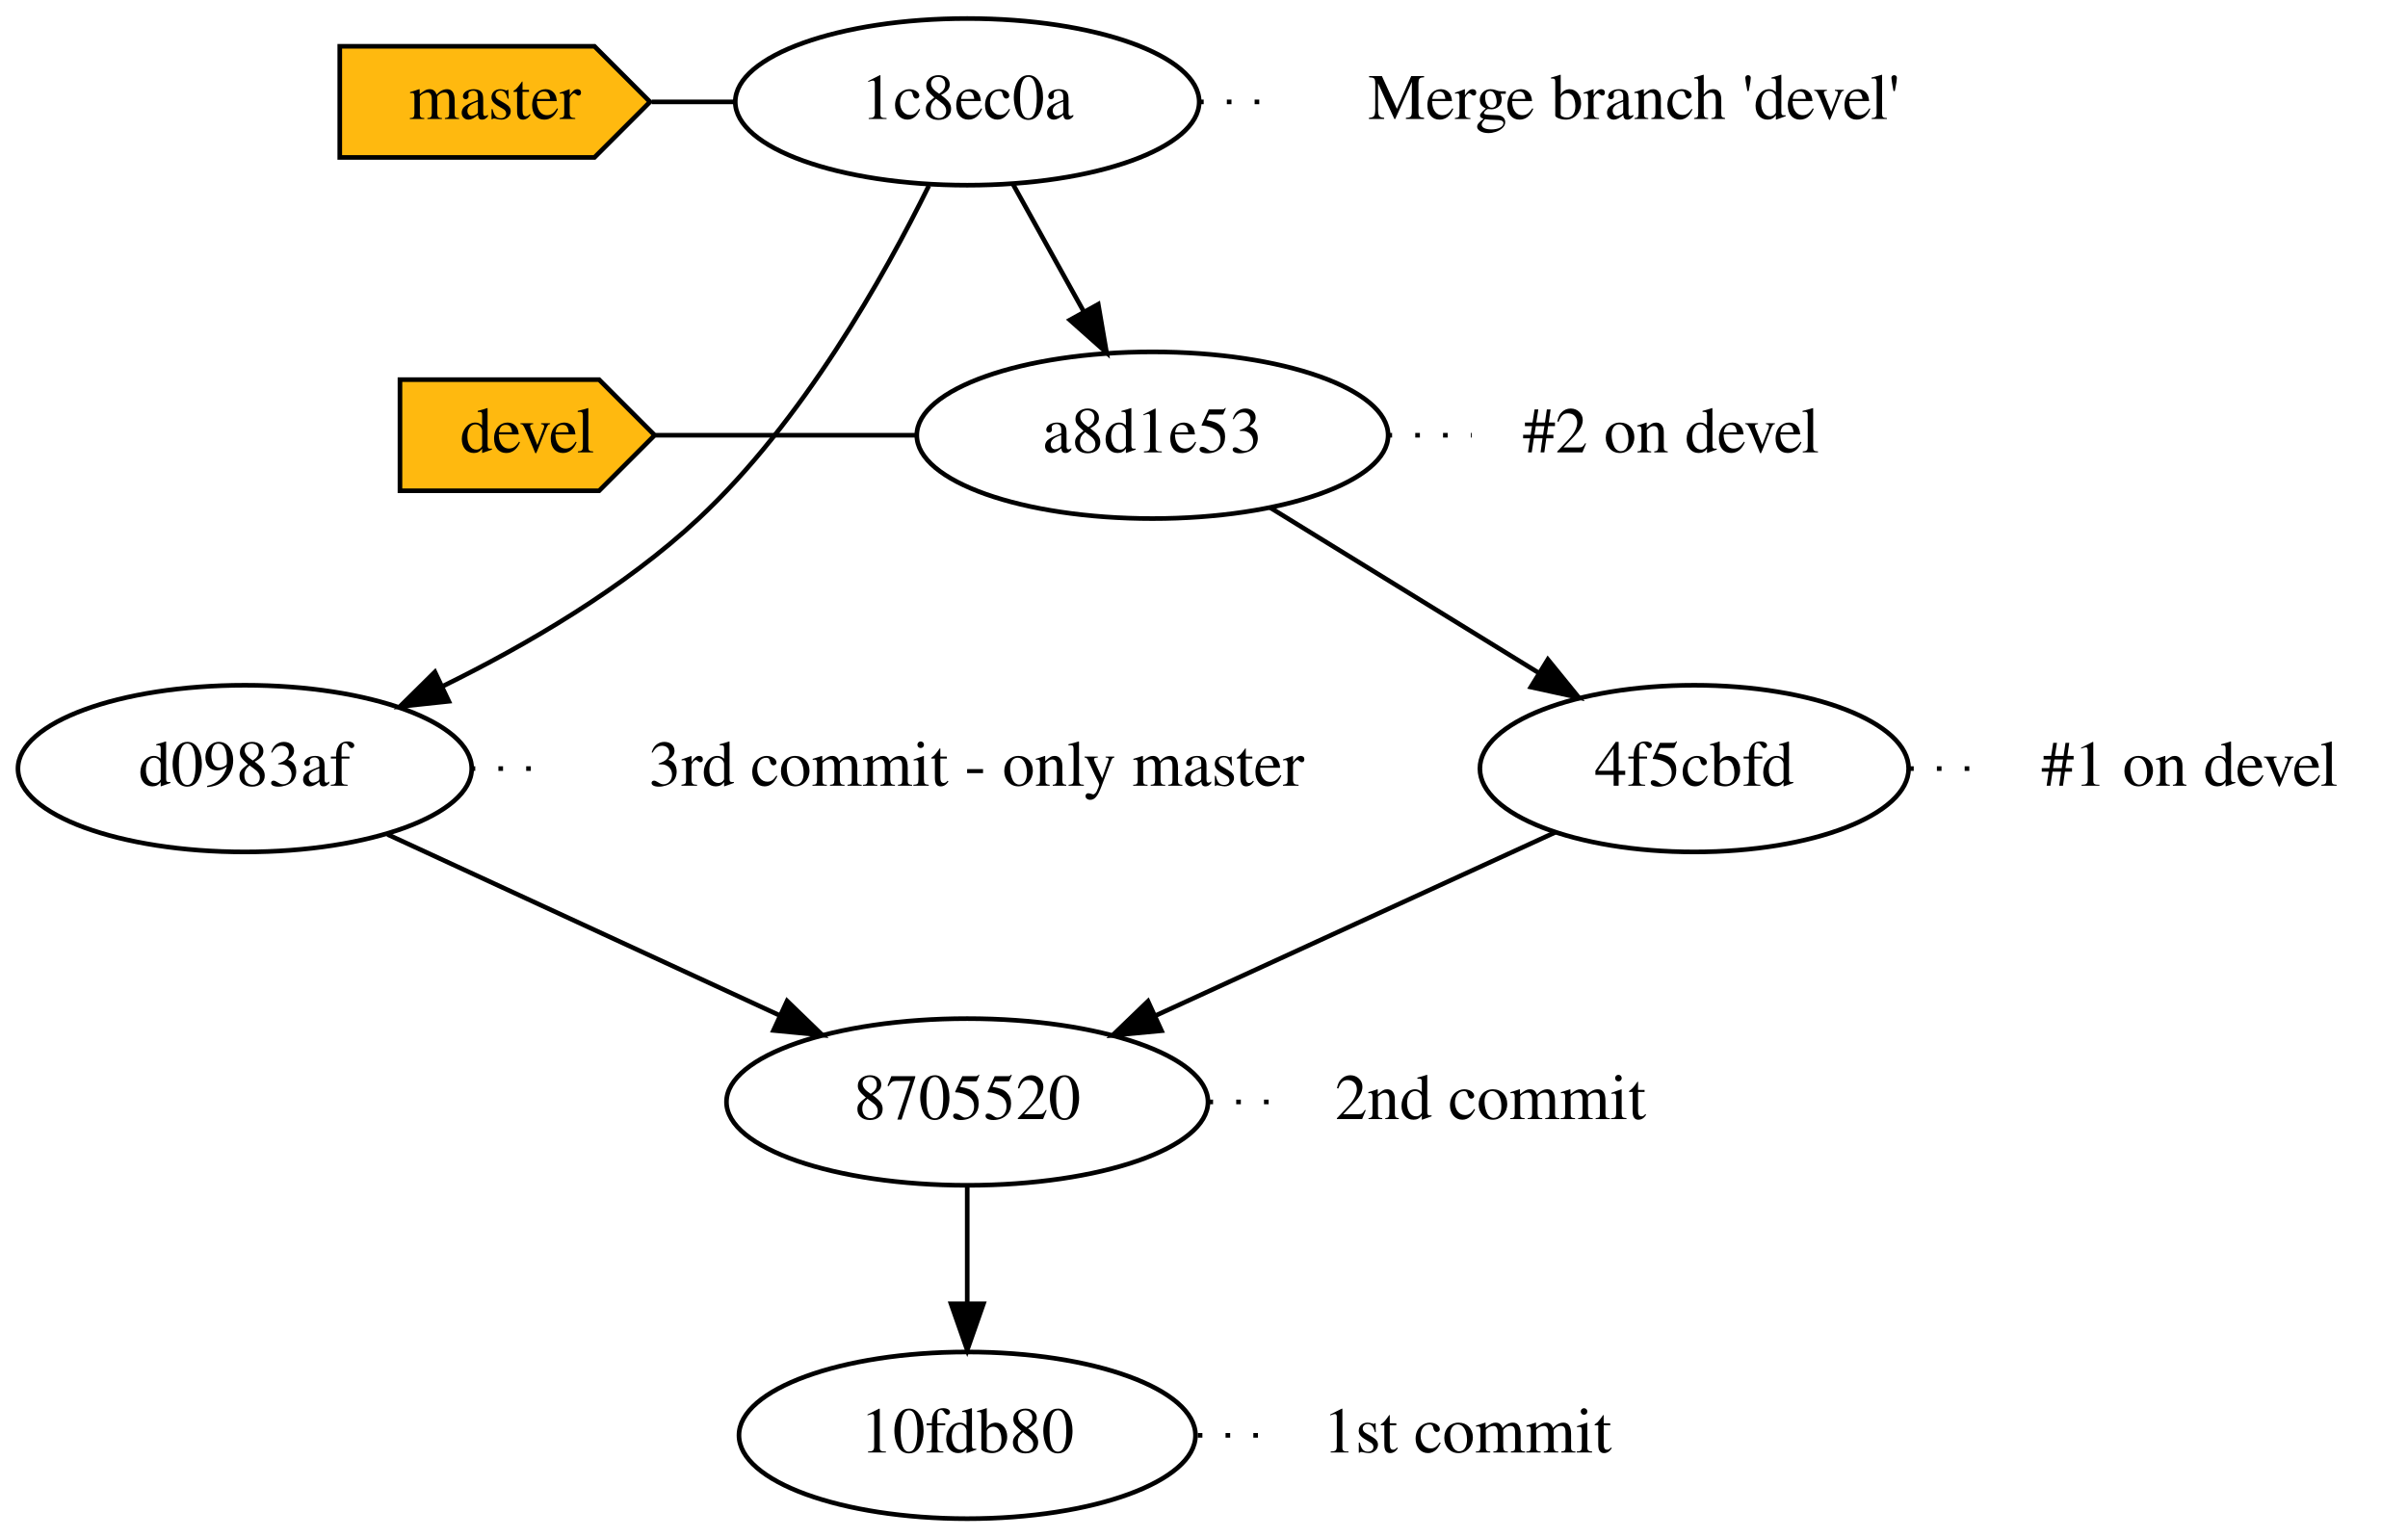
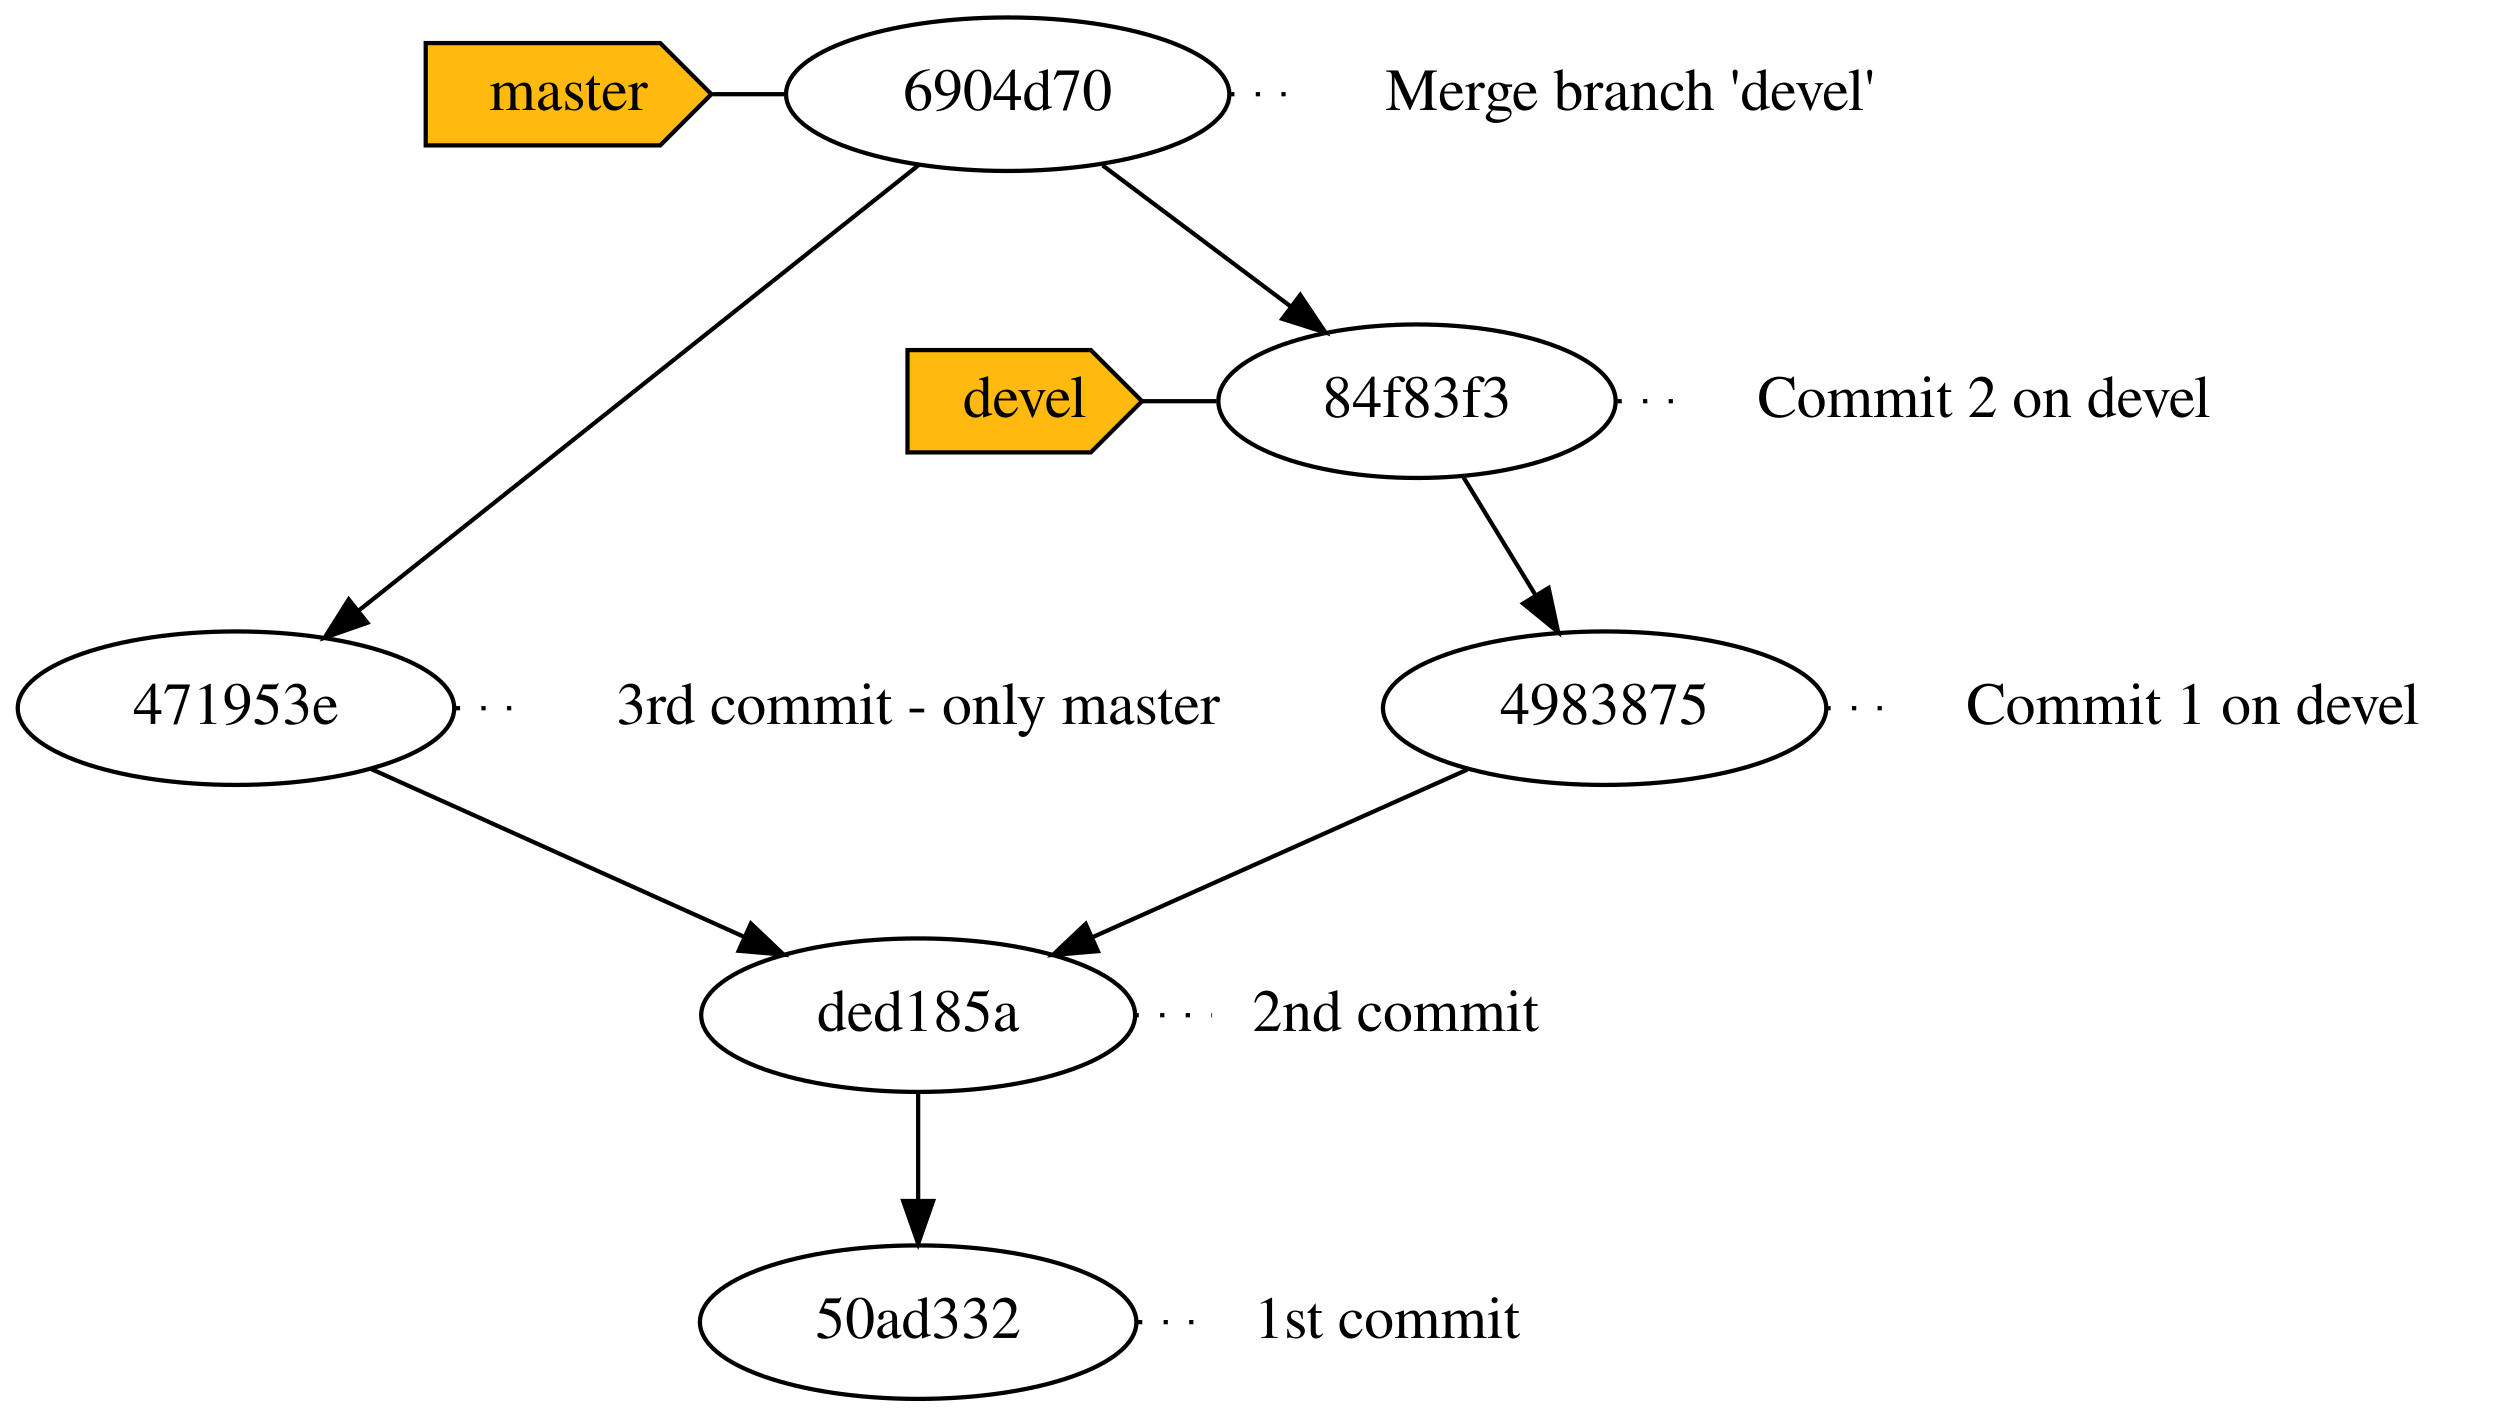
- <svg xmlns="http://www.w3.org/2000/svg" width="520pt" height="332pt" viewBox="0.00 0.00 519.75 332.00">
+ <svg xmlns="http://www.w3.org/2000/svg" width="586pt" height="332pt" viewBox="0.00 0.00 586.35 332.00">
  <g id="graph0" class="graph" transform="scale(1 1) rotate(0) translate(4 328)">
    <g id="node1" class="node">
-       <ellipse fill="none" stroke="#000000" cx="204.746" cy="-18" rx="49.291" ry="18" />
-       <text text-anchor="middle" x="204.746" y="-14.3" font-family="Times,serif" font-size="14.00" fill="#000000">10fdb80</text>
+       <ellipse fill="none" stroke="#000000" cx="51.345" cy="-162" rx="51.191" ry="18" />
+       <text text-anchor="middle" x="51.345" y="-158.3" font-family="Times,serif" font-size="14.00" fill="#000000">471953e</text>
    </g>
    <g id="node2" class="node">
-       <text text-anchor="middle" x="312.746" y="-14.3" font-family="Times,serif" font-size="14.00" fill="#000000">1st commit</text>
+       <text text-anchor="middle" x="211.345" y="-158.3" font-family="Times,serif" font-size="14.00" fill="#000000">3rd commit - only master</text>
    </g>
    <g id="edge1" class="edge">
-       <path fill="none" stroke="#000000" stroke-dasharray="1,5" d="M254.527,-18C260.137,-18 265.746,-18 271.356,-18" />
+       <path fill="none" stroke="#000000" stroke-dasharray="1,5" d="M102.908,-162C108.697,-162 114.486,-162 120.275,-162" />
+     </g>
+     <g id="node11" class="node">
+       <ellipse fill="none" stroke="#000000" cx="211.345" cy="-90" rx="50.892" ry="18" />
+       <text text-anchor="middle" x="211.345" y="-86.3" font-family="Times,serif" font-size="14.00" fill="#000000">ded185a</text>
+     </g>
+     <g id="edge7" class="edge">
+       <path fill="none" stroke="#000000" d="M82.956,-147.775C108.048,-136.484 143.313,-120.615 170.536,-108.364" />
+       <polygon fill="#000000" stroke="#000000" points="172.117,-111.491 179.8,-104.195 169.245,-105.107 172.117,-111.491" />
    </g>
    <g id="node3" class="node">
-       <ellipse fill="none" stroke="#000000" cx="204.746" cy="-306" rx="50.091" ry="18" />
-       <text text-anchor="middle" x="204.746" y="-302.3" font-family="Times,serif" font-size="14.00" fill="#000000">1c8ec0a</text>
+       <ellipse fill="none" stroke="#000000" cx="372.345" cy="-162" rx="51.991" ry="18" />
+       <text text-anchor="middle" x="372.345" y="-158.3" font-family="Times,serif" font-size="14.00" fill="#000000">4983875</text>
    </g>
    <g id="node4" class="node">
-       <text text-anchor="middle" x="348.746" y="-302.3" font-family="Times,serif" font-size="14.00" fill="#000000">Merge branch 'devel'</text>
+       <text text-anchor="middle" x="510.345" y="-158.3" font-family="Times,serif" font-size="14.00" fill="#000000">Commit 1 on devel</text>
    </g>
    <g id="edge2" class="edge">
-       <path fill="none" stroke="#000000" stroke-dasharray="1,5" d="M254.808,-306C260.679,-306 266.55,-306 272.421,-306" />
+       <path fill="none" stroke="#000000" stroke-dasharray="1,5" d="M424.365,-162C430.298,-162 436.232,-162 442.166,-162" />
+     </g>
+     <g id="edge8" class="edge">
+       <path fill="none" stroke="#000000" d="M340.152,-147.603C314.869,-136.296 279.498,-120.478 252.217,-108.278" />
+       <polygon fill="#000000" stroke="#000000" points="253.492,-105.014 242.935,-104.127 250.635,-111.404 253.492,-105.014" />
+     </g>
+     <g id="node5" class="node">
+       <ellipse fill="none" stroke="#000000" cx="211.345" cy="-18" rx="51.191" ry="18" />
+       <text text-anchor="middle" x="211.345" y="-14.3" font-family="Times,serif" font-size="14.00" fill="#000000">50ad332</text>
+     </g>
+     <g id="node6" class="node">
+       <text text-anchor="middle" x="321.345" y="-14.3" font-family="Times,serif" font-size="14.00" fill="#000000">1st commit</text>
+     </g>
+     <g id="edge3" class="edge">
+       <path fill="none" stroke="#000000" stroke-dasharray="1,5" d="M262.908,-18C268.691,-18 274.474,-18 280.257,-18" />
+     </g>
+     <g id="node7" class="node">
+       <ellipse fill="none" stroke="#000000" cx="232.345" cy="-306" rx="51.991" ry="18" />
+       <text text-anchor="middle" x="232.345" y="-302.3" font-family="Times,serif" font-size="14.00" fill="#000000">6904d70</text>
+     </g>
+     <g id="edge9" class="edge">
+       <path fill="none" stroke="#000000" d="M211.582,-289.481C179.209,-263.726 116.629,-213.938 79.988,-184.788" />
+       <polygon fill="#000000" stroke="#000000" points="82.149,-182.034 72.144,-178.547 77.791,-187.512 82.149,-182.034" />
+     </g>
+     <g id="node8" class="node">
+       <text text-anchor="middle" x="378.345" y="-302.3" font-family="Times,serif" font-size="14.00" fill="#000000">Merge branch 'devel'</text>
+     </g>
+     <g id="edge4" class="edge">
+       <path fill="none" stroke="#000000" stroke-dasharray="1,5" d="M284.529,-306C290.393,-306 296.256,-306 302.12,-306" />
    </g>
    <g id="node9" class="node">
-       <ellipse fill="none" stroke="#000000" cx="244.746" cy="-234" rx="50.892" ry="18" />
-       <text text-anchor="middle" x="244.746" y="-230.3" font-family="Times,serif" font-size="14.00" fill="#000000">a8d1e53</text>
-     </g>
-     <g id="edge7" class="edge">
-       <path fill="none" stroke="#000000" d="M214.633,-288.202C219.249,-279.894 224.839,-269.832 229.944,-260.643" />
-       <polygon fill="#000000" stroke="#000000" points="233.036,-262.284 234.833,-251.843 226.917,-258.884 233.036,-262.284" />
-     </g>
-     <g id="node11" class="node">
-       <ellipse fill="none" stroke="#000000" cx="48.746" cy="-162" rx="48.993" ry="18" />
-       <text text-anchor="middle" x="48.746" y="-158.3" font-family="Times,serif" font-size="14.00" fill="#000000">d0983af</text>
-     </g>
-     <g id="edge8" class="edge">
-       <path fill="none" stroke="#000000" d="M196.469,-287.902C186.78,-268.267 169.167,-236.929 146.746,-216 130.71,-201.032 109.753,-188.762 91.337,-179.722" />
-       <polygon fill="#000000" stroke="#000000" points="92.791,-176.538 82.256,-175.419 89.794,-182.864 92.791,-176.538" />
-     </g>
-     <g id="node5" class="node">
-       <ellipse fill="none" stroke="#000000" cx="361.746" cy="-162" rx="46.292" ry="18" />
-       <text text-anchor="middle" x="361.746" y="-158.3" font-family="Times,serif" font-size="14.00" fill="#000000">4f5cbfd</text>
-     </g>
-     <g id="node6" class="node">
-       <text text-anchor="middle" x="468.746" y="-158.3" font-family="Times,serif" font-size="14.00" fill="#000000">#1 on devel</text>
-     </g>
-     <g id="edge3" class="edge">
-       <path fill="none" stroke="#000000" stroke-dasharray="1,5" d="M408.14,-162C413.98,-162 419.819,-162 425.659,-162" />
-     </g>
-     <g id="node7" class="node">
-       <ellipse fill="none" stroke="#000000" cx="204.746" cy="-90" rx="51.991" ry="18" />
-       <text text-anchor="middle" x="204.746" y="-86.3" font-family="Times,serif" font-size="14.00" fill="#000000">8705520</text>
-     </g>
-     <g id="edge9" class="edge">
-       <path fill="none" stroke="#000000" d="M331.846,-148.288C307.333,-137.047 272.398,-121.025 245.355,-108.623" />
-       <polygon fill="#000000" stroke="#000000" points="246.697,-105.388 236.149,-104.401 243.779,-111.751 246.697,-105.388" />
+       <ellipse fill="none" stroke="#000000" cx="328.345" cy="-234" rx="46.593" ry="18" />
+       <text text-anchor="middle" x="328.345" y="-230.3" font-family="Times,serif" font-size="14.00" fill="#000000">84f83f3</text>
    </g>
    <g id="edge10" class="edge">
-       <path fill="none" stroke="#000000" d="M204.746,-71.831C204.746,-64.131 204.746,-54.974 204.746,-46.417" />
-       <polygon fill="#000000" stroke="#000000" points="208.246,-46.413 204.746,-36.413 201.246,-46.413 208.246,-46.413" />
-     </g>
-     <g id="node8" class="node">
-       <text text-anchor="middle" x="317.746" y="-86.3" font-family="Times,serif" font-size="14.00" fill="#000000">2nd commit</text>
-     </g>
-     <g id="edge4" class="edge">
-       <path fill="none" stroke="#000000" stroke-dasharray="1,5" d="M256.832,-90C262.701,-90 268.57,-90 274.44,-90" />
+       <path fill="none" stroke="#000000" d="M254.611,-289.301C267.761,-279.438 284.569,-266.832 298.816,-256.147" />
+       <polygon fill="#000000" stroke="#000000" points="300.961,-258.913 306.861,-250.113 296.761,-253.313 300.961,-258.913" />
    </g>
    <g id="edge11" class="edge">
-       <path fill="none" stroke="#000000" d="M270.133,-218.377C287.113,-207.928 309.644,-194.062 328.112,-182.697" />
-       <polygon fill="#000000" stroke="#000000" points="330.128,-185.567 336.81,-177.345 326.459,-179.605 330.128,-185.567" />
+       <path fill="none" stroke="#000000" d="M339.222,-216.202C344.299,-207.894 350.448,-197.832 356.064,-188.643" />
+       <polygon fill="#000000" stroke="#000000" points="359.214,-190.201 361.442,-179.843 353.241,-186.55 359.214,-190.201" />
    </g>
    <g id="node10" class="node">
-       <text text-anchor="middle" x="356.746" y="-230.3" font-family="Times,serif" font-size="14.00" fill="#000000">#2 on devel</text>
+       <text text-anchor="middle" x="461.345" y="-230.3" font-family="Times,serif" font-size="14.00" fill="#000000">Commit 2 on devel</text>
    </g>
    <g id="edge5" class="edge">
-       <path fill="none" stroke="#000000" stroke-dasharray="1,5" d="M295.496,-234C301.557,-234 307.618,-234 313.679,-234" />
+       <path fill="none" stroke="#000000" stroke-dasharray="1,5" d="M375.363,-234C381.297,-234 387.23,-234 393.164,-234" />
    </g>
    <g id="edge12" class="edge">
-       <path fill="none" stroke="#000000" d="M79.566,-147.775C103.766,-136.606 137.67,-120.958 164.091,-108.763" />
-       <polygon fill="#000000" stroke="#000000" points="165.842,-111.81 173.455,-104.442 162.909,-105.455 165.842,-111.81" />
+       <path fill="none" stroke="#000000" d="M211.345,-71.831C211.345,-64.131 211.345,-54.974 211.345,-46.417" />
+       <polygon fill="#000000" stroke="#000000" points="214.845,-46.413 211.345,-36.413 207.845,-46.413 214.845,-46.413" />
    </g>
    <g id="node12" class="node">
-       <text text-anchor="middle" x="206.746" y="-158.3" font-family="Times,serif" font-size="14.00" fill="#000000">3rd commit - only master</text>
+       <text text-anchor="middle" x="323.345" y="-86.3" font-family="Times,serif" font-size="14.00" fill="#000000">2nd commit</text>
    </g>
    <g id="edge6" class="edge">
-       <path fill="none" stroke="#000000" stroke-dasharray="1,5" d="M97.504,-162C103.478,-162 109.452,-162 115.426,-162" />
+       <path fill="none" stroke="#000000" stroke-dasharray="1,5" d="M262.095,-90C268.157,-90 274.218,-90 280.279,-90" />
    </g>
    <g id="node13" class="node">
-       <polygon fill="#ffb90f" stroke="#000000" points="125.246,-246 82.246,-246 82.246,-222 125.246,-222 137.246,-234 125.246,-246" />
-       <text text-anchor="middle" x="109.746" y="-230.3" font-family="Times,serif" font-size="14.00" fill="#000000">devel</text>
+       <polygon fill="#ffb90f" stroke="#000000" points="251.845,-246 208.845,-246 208.845,-222 251.845,-222 263.845,-234 251.845,-246" />
+       <text text-anchor="middle" x="236.345" y="-230.3" font-family="Times,serif" font-size="14.00" fill="#000000">devel</text>
    </g>
    <g id="edge13" class="edge">
-       <path fill="none" stroke="#000000" d="M137.431,-234C156.295,-234 175.159,-234 194.023,-234" />
+       <path fill="none" stroke="#000000" d="M264.017,-234C269.797,-234 275.576,-234 281.356,-234" />
    </g>
    <g id="node14" class="node">
-       <polygon fill="#ffb90f" stroke="#000000" points="124.246,-318 69.246,-318 69.246,-294 124.246,-294 136.246,-306 124.246,-318" />
-       <text text-anchor="middle" x="102.746" y="-302.3" font-family="Times,serif" font-size="14.00" fill="#000000">master</text>
+       <polygon fill="#ffb90f" stroke="#000000" points="150.845,-318 95.845,-318 95.845,-294 150.845,-294 162.845,-306 150.845,-318" />
+       <text text-anchor="middle" x="129.345" y="-302.3" font-family="Times,serif" font-size="14.00" fill="#000000">master</text>
    </g>
    <g id="edge14" class="edge">
-       <path fill="none" stroke="#000000" d="M136.613,-306C142.557,-306 148.501,-306 154.445,-306" />
+       <path fill="none" stroke="#000000" d="M163.142,-306C168.819,-306 174.496,-306 180.173,-306" />
    </g>
  </g>
</svg>
